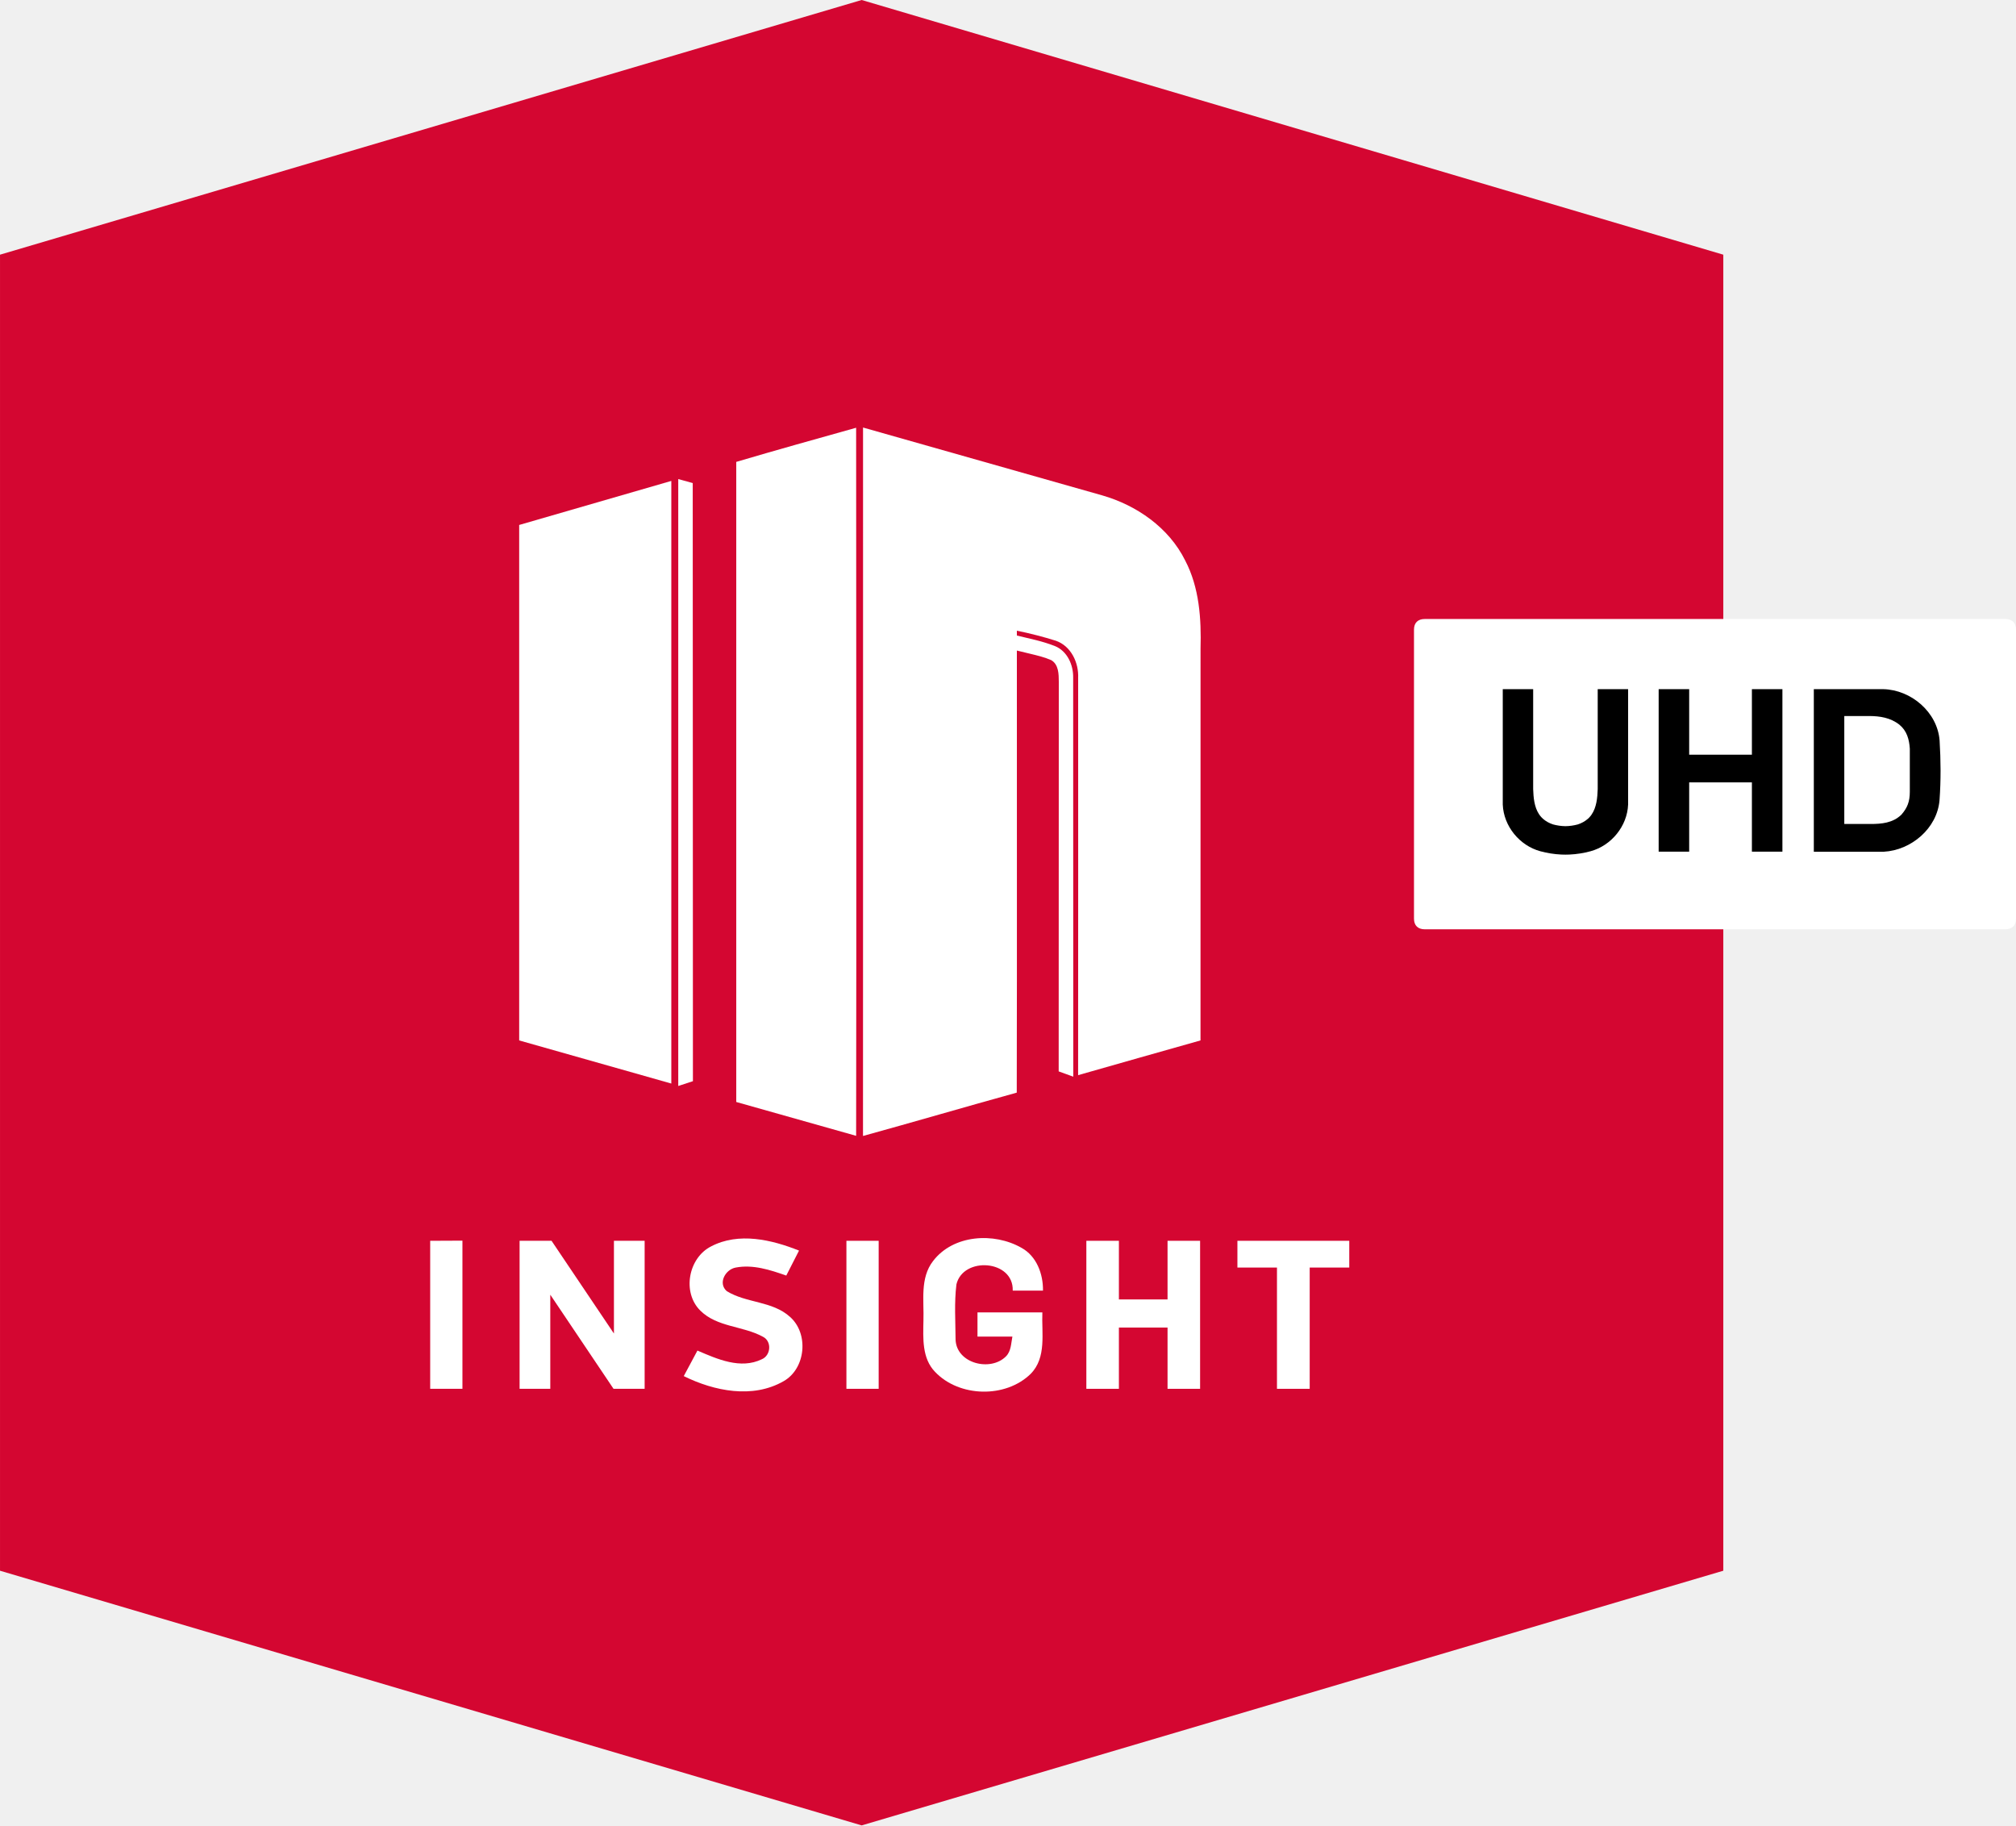
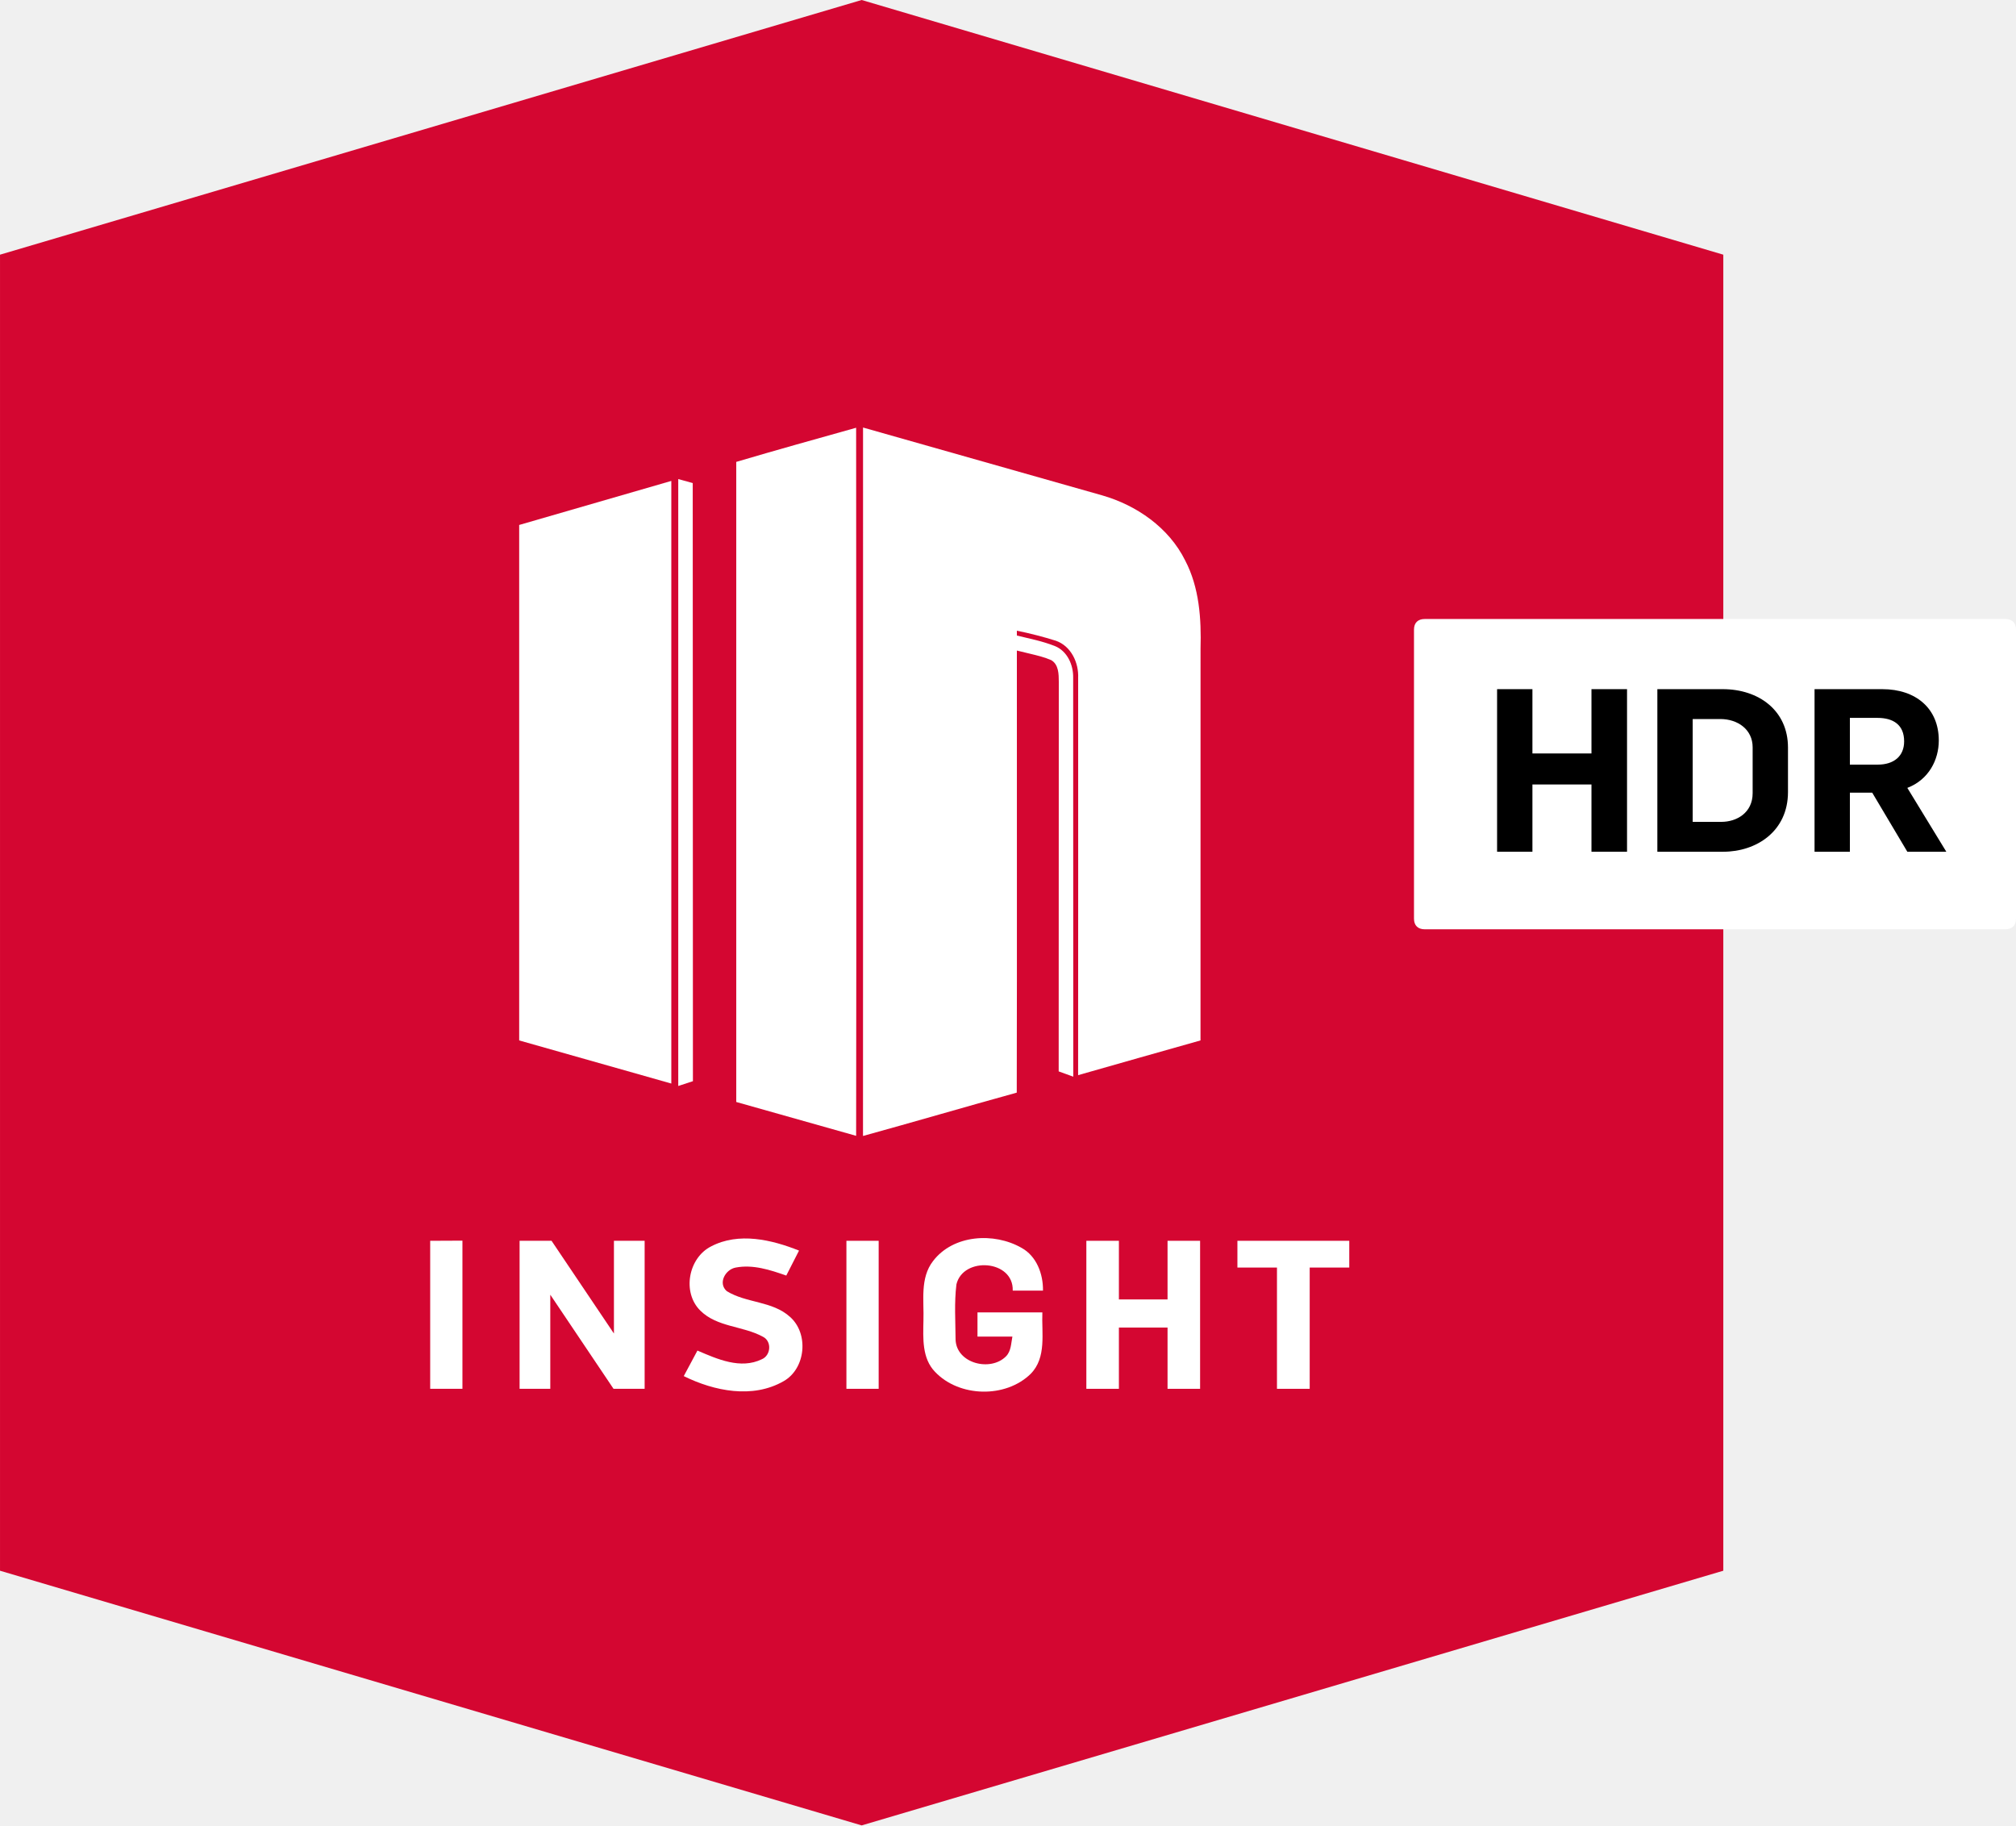
<svg xmlns="http://www.w3.org/2000/svg" id="svg39" width="545.72pt" height="494.04pt" version="1.1" viewBox="0 0 545.72 494.04">
  <g id="#d40631ff" transform="translate(-87.259 -73.48)">
    <path id="path2" transform="scale(.75)" d="m116.35 189.88v474.91l310.99 91.906 310.99-91.906v-474.91l-310.99-91.908z" fill="#d40631" stroke-width="1.333" />
  </g>
-   <g id="#000000ff" transform="translate(-87.259 -73.48)" fill="#fff">
+   <g id="#000000ff" transform="translate(-87.259 -73.48)">
    <path id="path34" transform="scale(.75)" d="m630.57 321.35c-2.406 0-3.879 1.31-3.879 3.826v104.31c0 2.516 1.472 3.84 3.906 3.84h209.47c2.434 0 3.906-1.323 3.906-3.84v-104.31c0-2.516-1.473-3.826-3.879-3.826z" fill="#fff" stroke-width="1.333" />
  </g>
  <path id="path5" d="m199.3 125.01c10.79-3.19 21.61-6.2 32.45-9.24 0.03 63.88 0.1 127.76 0 191.64l-32.45-9.16z" fill="#fff" />
  <path id="path7" d="m233.62 115.71c21.58 6.12 43.16 12.22 64.73 18.36 9.36 2.69 18.07 8.75 22.47 17.62 3.83 7.32 4.39 15.77 4.16 23.88-0.01 35.34 0 70.68-0.01 106.02-11.05 3.13-22.1 6.24-33.13 9.4 0.04-35.82 0.01-71.65 0.01-107.48 0.19-4.15-1.91-8.65-6.02-10.09-3.33-1.05-7.15-2.04-10.57-2.72v1.308c3.715 0.912 6.73 1.462 10.26 2.832 3.39 1.35 5.06 5.13 4.98 8.61 0.05 35.98-0.02 71.97 0.03 107.95l-3.95-1.429c0.04-34.7-0.01-70.771 0.03-105.48-0.01-2.05-0.03-4.63-2.04-5.82-1.838-0.813-3.796-1.27-5.752-1.742l-3.558-0.859c-0.02 39.91 0.06 79.74-0.03 119.65-13.89 3.84-27.72 7.9-41.62 11.73 0.03-63.91 0.01-127.83 0.01-191.74z" fill="#fff" />
  <path id="path9" d="m183.6 129.66 3.92 1.08 0.05 161.88-3.97 1.3z" fill="#fff" />
  <path id="path11" d="m140.54 142.08 41.18-11.92v163.1l-41.18-11.67z" fill="#fff" />
-   <path id="path13" d="m406.79 186.52v31.221c0.23 5.86 4.541 11.13 10.181 12.65 1.823 0.492 3.736 0.802 5.659 0.891 0.138 7e-3 0.277 6e-3 0.416 0.01 0.237 7e-3 0.472 0.016 0.709 0.016 0.24 1.1e-4 0.48-9e-3 0.719-0.016 0.136-5e-3 0.272-4e-3 0.407-0.01 1.923-0.088 3.835-0.398 5.659-0.891 5.64-1.52 9.951-6.79 10.181-12.65v-31.221l-8.19 2e-3h-0.04v27.04c-0.075 2.343-0.308 4.955-1.668 6.918-0.078 0.11-0.154 0.221-0.237 0.327-0.023 0.029-0.049 0.055-0.072 0.084-0.092 0.113-0.189 0.222-0.287 0.33-0.113 0.12-0.231 0.239-0.356 0.352-0.815 0.721-1.756 1.228-2.763 1.556-7.5e-4 2.7e-4 -2e-3 1e-3 -3e-3 1e-3 -1.067 0.289-2.205 0.461-3.349 0.473-1.144-0.013-2.282-0.184-3.35-0.473-2e-3 -4.8e-4 -3e-3 -7.5e-4 -5e-3 -1e-3 -1.006-0.328-1.947-0.835-2.761-1.556-0.125-0.112-0.242-0.23-0.354-0.35-0.099-0.107-0.195-0.218-0.287-0.331-0.023-0.028-0.049-0.055-0.072-0.084-0.102-0.129-0.197-0.264-0.291-0.4-0.018-0.026-0.037-0.05-0.054-0.076-1.27-1.945-1.488-4.486-1.562-6.769v-27.04h-0.04z" />
-   <path id="path15" d="m448.99 186.52v43.979h8.26v-18.75h16.98v18.75h8.259v-43.979h-8.259v17.739h-16.98v-17.739h-0.01z" />
-   <path id="path17" d="m490.99 186.52h18.78c7.55 0.16 14.69 6.22 15.27 13.91 0.33 5.36 0.37 10.77-0.02 16.13-0.64 7.64-7.65 13.56-15.1 13.96h-18.93v-44m8.25 7.27v29.22h7.057c3.075 0 6.053-0.266 8.393-2.51 1.612-1.843 2.287-3.532 2.287-6.196v-11.683c-0.161-2.47-0.778-4.813-2.827-6.491-2.404-1.892-5.285-2.34-8.238-2.34z" />
+   <g id="flowRoot834" transform="matrix(1.5428 0 0 1.5428 -455.83 882.23)" stroke-width="1px" aria-label="HDR">
+     <path id="path837" d="m558.13-422.42h6.2v-11.8h10.36v11.8h6.24v-28.52h-6.24v11.28h-10.36v-11.28h-6.2z" />
+     <path id="path839" d="m586.25-422.42h11.56c5.8 0 11.36-3.56 11.36-10.48v-7.8c0-6.52-5.16-10.24-11.44-10.24h-11.48zm6.2-5.24v-18.04h4.84c3.08 0 5.68 1.84 5.68 4.96v8.04c0 3.48-2.84 5.04-5.48 5.04z" />
+     <path id="path841" d="m613.83-422.42h6.2v-10.36h3.92l6.16 10.36h6.84l-6.84-11.2c3.76-1.44 5.52-4.92 5.52-8.32 0-5.6-4-9-9.92-9h-11.88zm6.2-15.28v-8.2h4.84c2.76 0 4.68 1.2 4.68 4.12 0 2.6-1.8 4.08-4.64 4.08z" />
+   </g>
  <path id="path19" d="m116.45 335.82 8.73-0.04v40.1l-8.73-5e-5z" fill="#fff" />
  <path id="path21" d="m140.65 335.82h8.65l16.89 25.1v-25.1h8.31v40.06h-8.42l-17.12-25.47v25.47h-8.31z" fill="#fff" />
  <path id="path23" d="m192.52 337.32c7.45-3.89 16.37-1.81 23.77 1.15l-3.45 6.76c-4.35-1.53-9.02-3.06-13.67-2.17-2.8 0.49-4.91 4.24-2.43 6.39 5.29 3.27 12.34 2.63 17.11 6.96 5.14 4.52 4.28 13.99-1.72 17.4-8.38 4.82-18.8 2.7-27.04-1.37l3.7-6.91c5.38 2.31 11.68 5.14 17.43 2.35 2.49-1.06 2.76-4.93 0.24-6.12-5.37-2.93-12.34-2.53-16.88-7.04-5-4.92-3.26-14.29 2.94-17.4z" fill="#fff" />
  <path id="path27" d="m252.58 341.29c5.46-7.15 16.48-7.82 23.93-3.57 4.1 2.25 5.89 7.1 5.82 11.59h-8.19c0.28-8.37-13.42-9.3-15.24-1.7-0.61 4.95-0.26 10-0.23 14.99 0.26 6.47 9.52 8.72 13.67 4.47 1.38-1.41 1.35-3.51 1.71-5.32h-9.45v-6.551h17.56c-0.23 5.58 1.2 12.21-3.16 16.63-6.81 6.66-19.36 6.35-25.89-0.54-3.56-3.68-3.23-9.08-3.14-13.8 0.19-5.43-0.99-11.56 2.61-16.2z" fill="#fff" />
  <path id="path29" d="m294.07 335.82v40.061h8.809v-16.581h13.17v16.581h8.81v-40.061h-8.81v15.87h-13.17v-15.87h-0.019z" fill="#fff" />
  <path id="path31" d="m334.96 335.82v7.241h10.709v32.82h8.859v-32.82h10.711v-7.241h-30.271z" fill="#fff" />
  <path id="path19-1" d="m229.12 335.82h8.73v40.06h-8.73z" fill="#fff" />
</svg>
